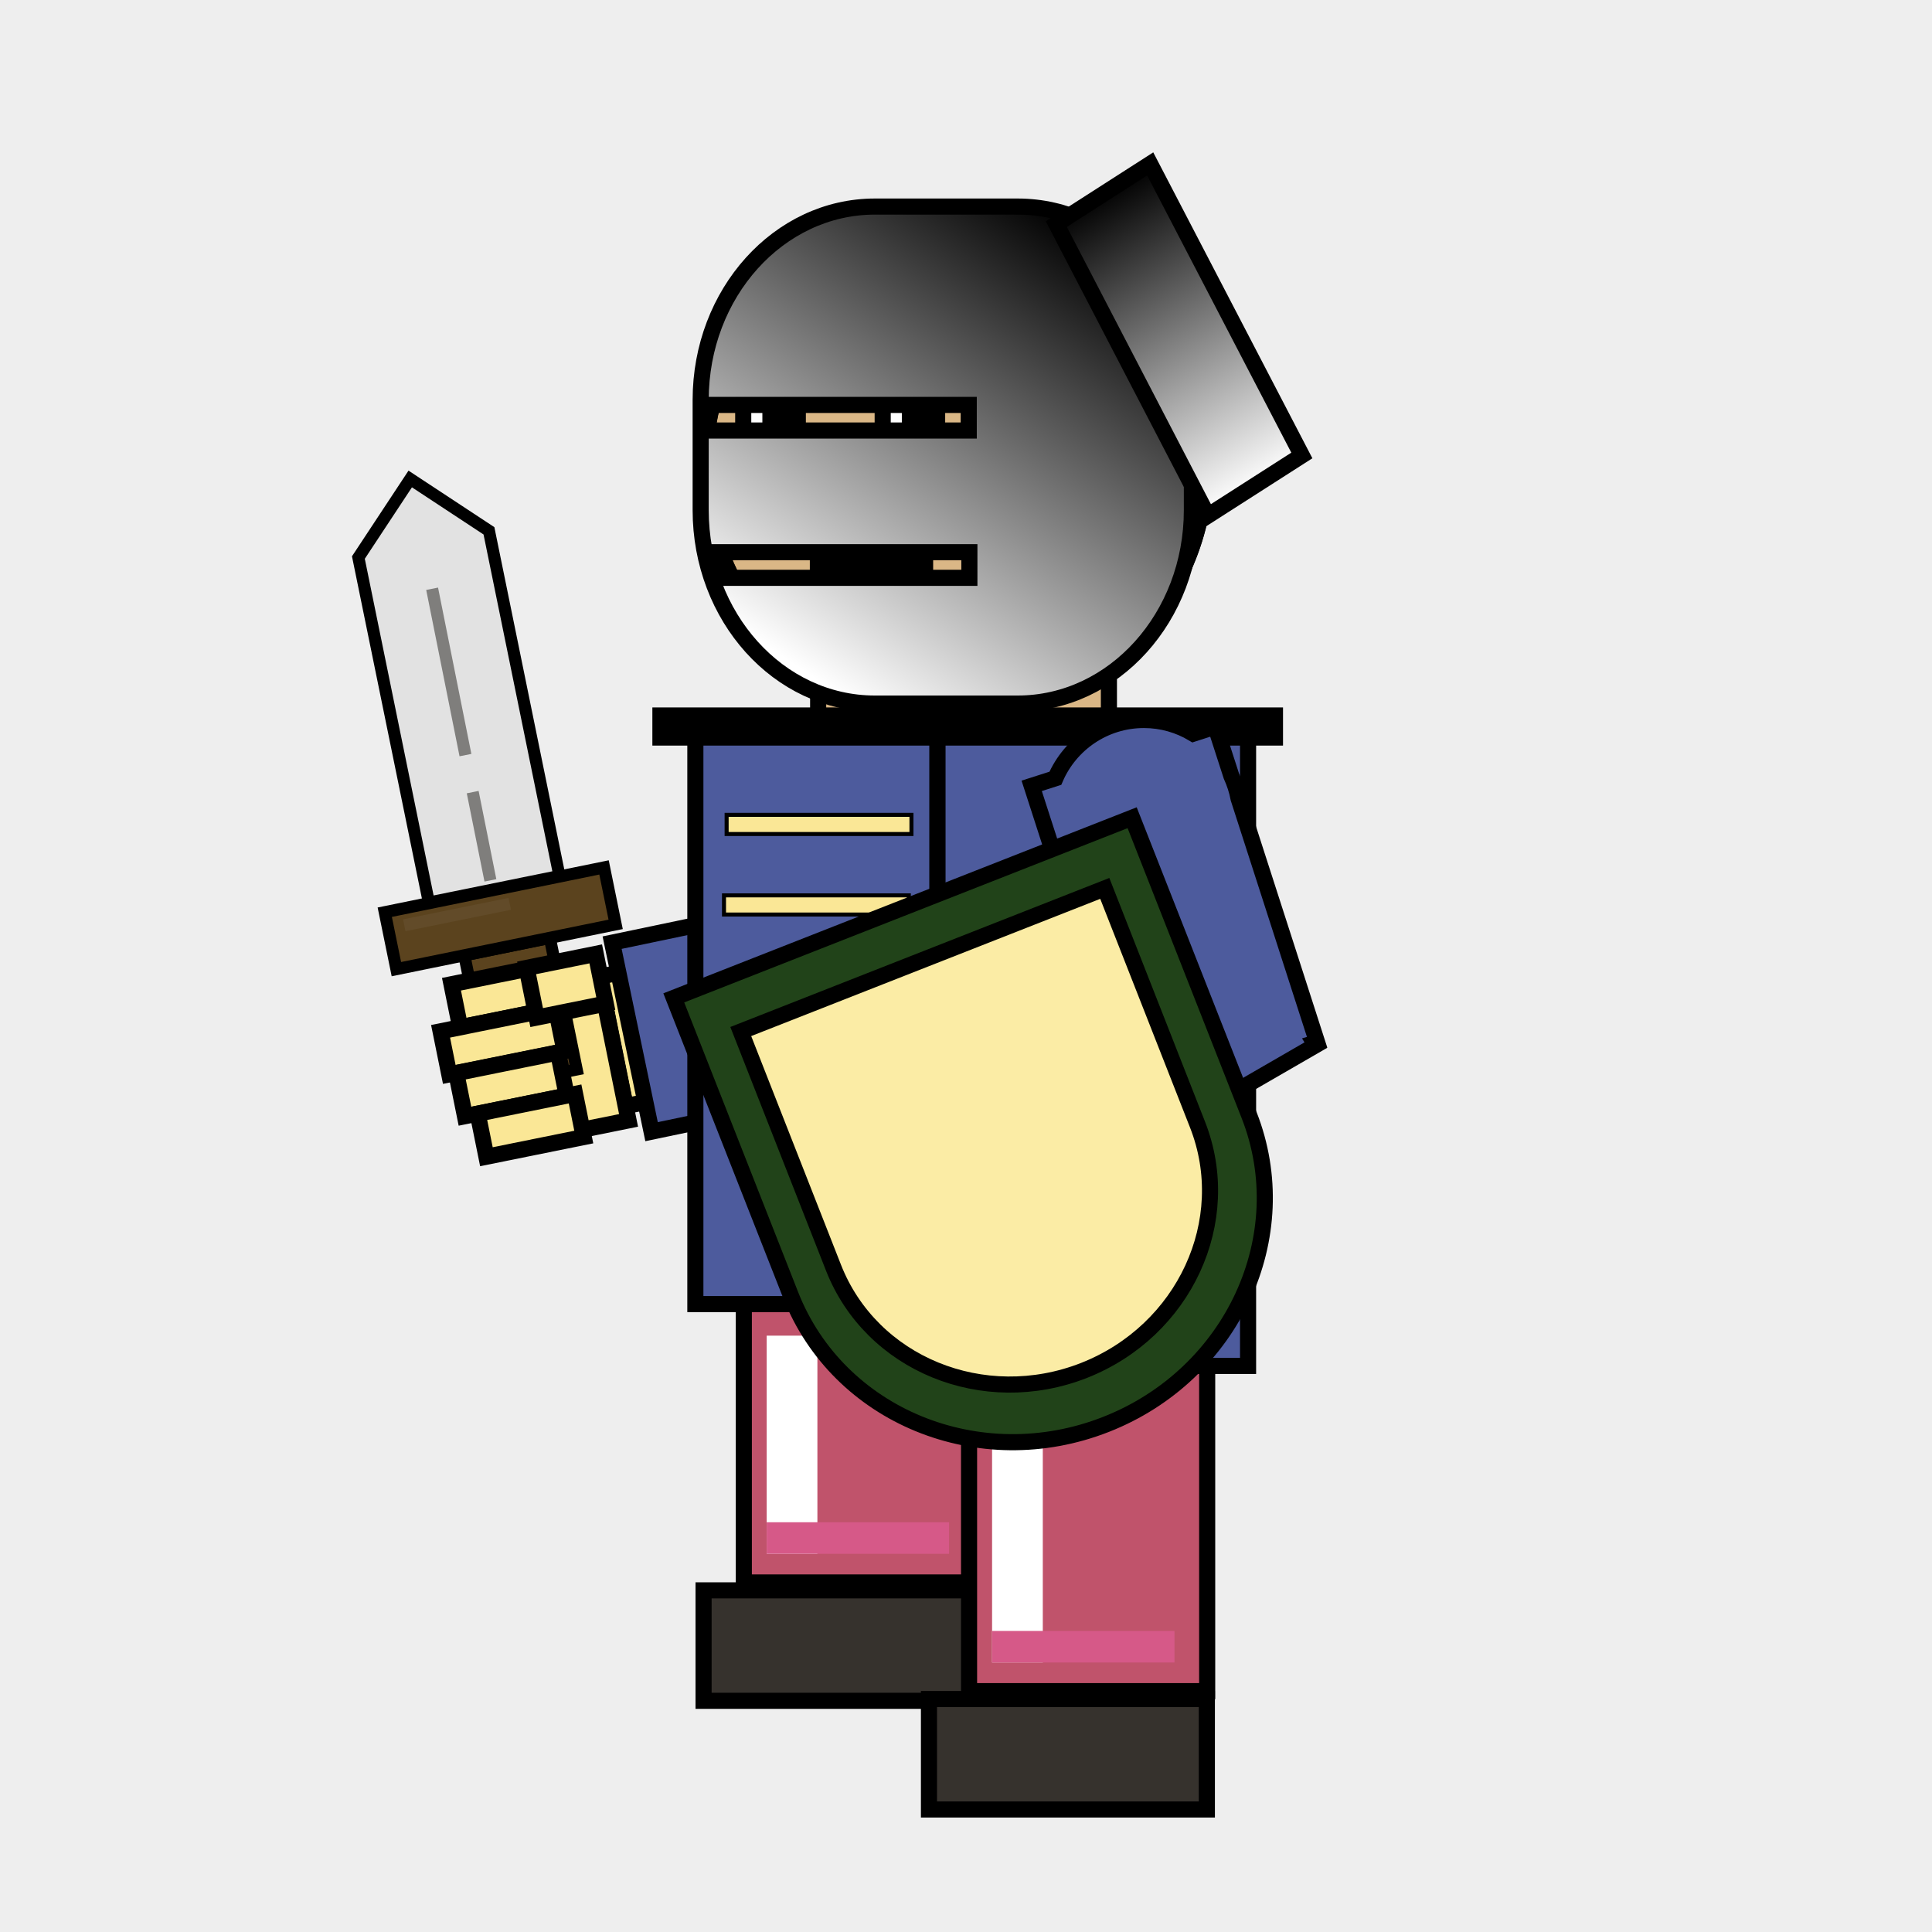
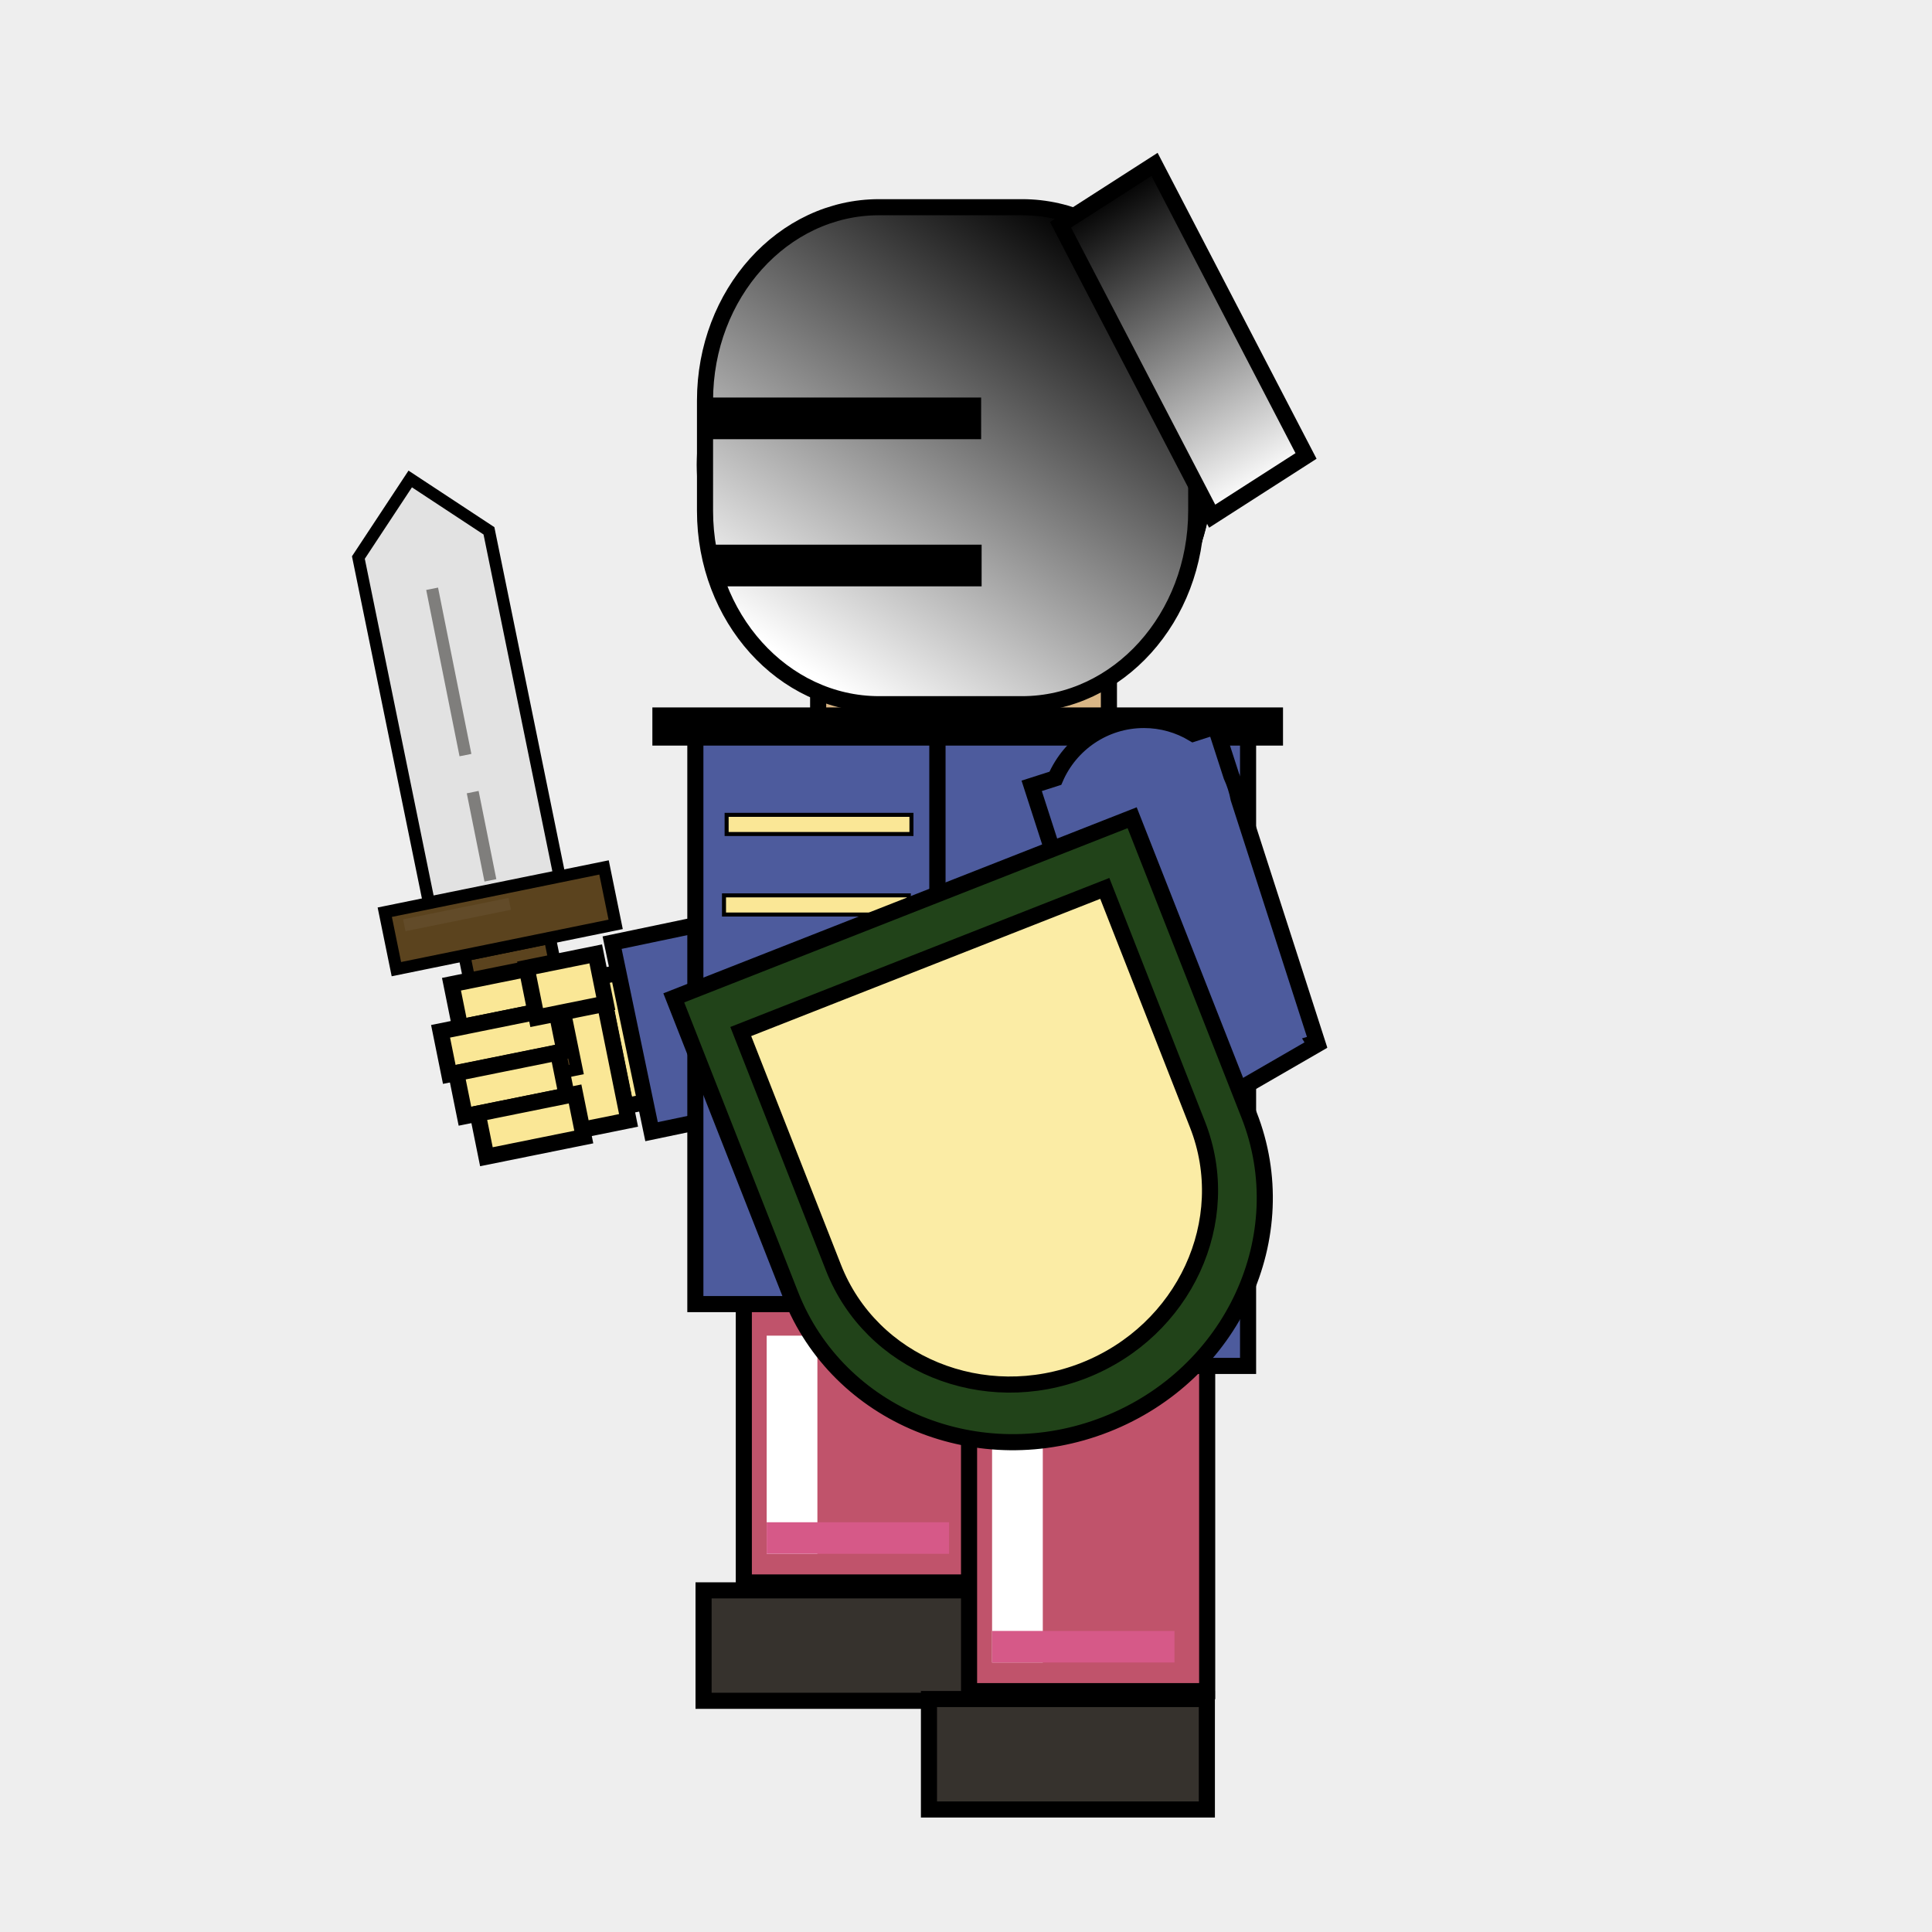
<svg xmlns="http://www.w3.org/2000/svg" version="1.1" id="Слой_1" x="0px" y="0px" viewBox="0 0 120 120" style="enable-background:new 0 0 120 120;" xml:space="preserve">
  <style type="text/css">
	.st0{opacity:0.01;}
	.st1{fill:#FAE796;stroke:#000000;stroke-miterlimit:10;}
	.st2{fill:#4D5B9D;stroke:#000000;stroke-miterlimit:10;}
	.st3{fill:#5B431E;stroke:#000000;stroke-width:0.75;stroke-miterlimit:10;}
	.st4{fill:#E2E2E2;stroke:#000000;stroke-width:0.75;stroke-miterlimit:10;}
	.st5{fill:none;stroke:#7F7E7C;stroke-width:0.75;stroke-miterlimit:10;}
	.st6{fill:#5F4825;stroke:#624B29;stroke-width:0.75;stroke-miterlimit:10;}
	.st7{fill:#DAB786;stroke:#000000;stroke-miterlimit:10;}
	.st8{fill:#36322D;stroke:#000000;stroke-miterlimit:10;}
	.st9{fill:#C0536B;stroke:#000000;stroke-miterlimit:10;}
	.st10{fill:#FFFFFF;}
	.st11{fill:#D65988;}
	.st12{fill:#7E6854;}
- 	.st13{fill:none;stroke:#000000;stroke-width:2;stroke-miterlimit:10;}
+ 	.st13{stroke:#000000;stroke-miterlimit:10;}
	.st14{fill:none;stroke:#000000;stroke-miterlimit:10;}
- 	.st15{stroke:#000000;stroke-miterlimit:10;}
- 	.st16{fill:#FAE796;stroke:#000000;stroke-width:0.25;stroke-miterlimit:10;}
- 	.st17{fill:#FFFFFF;stroke:#000000;stroke-miterlimit:10;}
+ 	.st15{fill:#FAE796;stroke:#000000;stroke-width:0.25;stroke-miterlimit:10;}
+ 	.st16{fill:#214319;stroke:#000000;stroke-miterlimit:10;}
+ 	.st17{fill:#FBECA5;stroke:#000000;stroke-miterlimit:10;}
	.st18{fill:url(#SVGID_1_);stroke:#000000;stroke-miterlimit:10;}
	.st19{fill:url(#SVGID_2_);stroke:#000000;stroke-miterlimit:10;}
- 	.st20{fill:#214319;stroke:#000000;stroke-miterlimit:10;}
- 	.st21{fill:#FBECA5;stroke:#000000;stroke-miterlimit:10;}
</style>
  <rect x="0" y="0" class="st0" width="120" height="120" />
  <g>
    <g>
      <rect x="38" y="60.09" transform="matrix(-0.9802 0.1982 -0.1982 -0.9802 92.9275 119.077)" class="st1" width="5.02" height="8.2" />
      <polygon class="st2" points="58.9,66.32 59.01,45.72 47.02,45.65 46.96,56.68 38.02,58.55 40.47,70.29 58.75,66.47 58.72,66.32       " />
    </g>
    <g>
      <rect x="33.03" y="59.72" transform="matrix(-0.9802 0.1982 -0.1982 -0.9802 83.253 121.5807)" class="st1" width="5.02" height="10.47" />
      <g>
        <rect x="29.62" y="58.71" transform="matrix(0.9798 -0.2001 0.2001 0.9798 -11.9292 7.7423)" class="st3" width="5.42" height="8.34" />
        <rect x="24.12" y="55.23" transform="matrix(0.9798 -0.2001 0.2001 0.9798 -10.7861 7.3706)" class="st3" width="13.9" height="3.61" />
        <polygon class="st4" points="22.26,34.63 25.48,29.75 30.37,32.97 34.75,54.41 26.64,56.06    " />
        <line class="st5" x1="26.84" y1="36.57" x2="28.91" y2="46.9" />
        <line class="st5" x1="29.36" y1="49.2" x2="30.46" y2="54.68" />
        <line class="st6" x1="30.36" y1="60.21" x2="31.43" y2="65.46" />
        <line class="st6" x1="31.66" y1="56.14" x2="25.11" y2="57.47" />
      </g>
      <rect x="28.26" y="60.57" transform="matrix(-0.9802 0.1982 -0.1982 -0.9802 73.5816 116.5072)" class="st1" width="5.4" height="2.73" />
      <rect x="27.56" y="63.31" transform="matrix(-0.9802 0.1982 -0.1982 -0.9802 74.6235 121.879)" class="st1" width="7.3" height="2.73" />
      <rect x="28.55" y="65.98" transform="matrix(-0.9802 0.1982 -0.1982 -0.9802 76.2636 127.0661)" class="st1" width="6.45" height="2.73" />
      <rect x="29.88" y="68.53" transform="matrix(-0.9802 0.1982 -0.1982 -0.9802 79.1308 131.8746)" class="st1" width="6.17" height="2.73" />
      <rect x="33.59" y="59.04" transform="matrix(-0.1982 -0.9802 0.9802 -0.1982 -17.8804 107.8301)" class="st1" width="3.15" height="4.38" />
    </g>
  </g>
  <rect x="50.82" y="40.99" transform="matrix(-1 -1.224647e-16 1.224647e-16 -1 119.6969 86.1174)" class="st7" width="18.06" height="4.14" />
  <rect x="43.7" y="98.78" class="st8" width="17.26" height="6.86" />
  <rect x="46.2" y="69.96" class="st9" width="14.79" height="28.33" />
  <rect x="47.62" y="82.96" class="st10" width="3.15" height="13.55" />
  <rect x="47.62" y="94.55" class="st11" width="11.33" height="1.96" />
  <rect x="46.74" y="70.64" class="st12" width="10.92" height="1.96" />
  <rect x="57.7" y="105.53" class="st8" width="17.26" height="6.86" />
  <rect x="60.19" y="76.71" class="st9" width="14.79" height="28.33" />
  <rect x="61.62" y="89.71" class="st10" width="3.15" height="13.55" />
  <rect x="61.62" y="101.3" class="st11" width="11.33" height="1.96" />
  <rect x="60.74" y="77.4" class="st12" width="10.92" height="1.96" />
-   <ellipse class="st7" cx="59.34" cy="28.87" rx="15.55" ry="15.51" />
-   <line class="st13" x1="57.96" y1="35.5" x2="50.3" y2="35.5" />
+   <ellipse class="st13" cx="59.34" cy="28.87" rx="15.55" ry="15.51" />
  <ellipse class="st14" cx="59.33" cy="28.87" rx="15.55" ry="15.51" />
  <rect x="43.19" y="45.13" class="st2" width="15.04" height="35.87" />
  <rect x="58.23" y="45.13" class="st2" width="19.29" height="39.71" />
-   <rect x="41.02" y="44.44" class="st15" width="38.17" height="1.37" />
-   <rect x="45.14" y="50.62" transform="matrix(-1 -4.492996e-11 4.492996e-11 -1 101.752 102.4222)" class="st16" width="11.48" height="1.19" />
-   <rect x="44.97" y="55.62" transform="matrix(-1 -4.485047e-11 4.485047e-11 -1 101.4186 112.4222)" class="st16" width="11.48" height="1.19" />
-   <rect x="44.97" y="60.66" transform="matrix(-1 -4.500901e-11 4.500901e-11 -1 101.4186 122.4977)" class="st16" width="11.48" height="1.19" />
-   <g>
-     <g>
-       <rect x="54.82" y="23.37" transform="matrix(-1 -4.495261e-11 4.495261e-11 -1 113.0255 52.1848)" class="st17" width="3.38" height="5.45" />
-       <rect x="56.51" y="26.09" transform="matrix(-1 -4.468349e-11 4.468349e-11 -1 114.7149 54.6534)" class="st15" width="1.69" height="2.47" />
-     </g>
-     <line class="st14" x1="54.59" y1="22.14" x2="59.32" y2="23.16" />
-   </g>
-   <g>
-     <g>
-       <rect x="46.17" y="23.37" transform="matrix(-1 -4.495261e-11 4.495261e-11 -1 95.7128 52.1848)" class="st17" width="3.38" height="5.45" />
-       <rect x="47.86" y="26.09" transform="matrix(-1 -4.522217e-11 4.522217e-11 -1 97.4022 54.6534)" class="st15" width="1.69" height="2.47" />
-     </g>
-     <line class="st14" x1="45.94" y1="22.14" x2="50.67" y2="23.16" />
-   </g>
-   <g>
-     <linearGradient id="SVGID_1_" gradientUnits="userSpaceOnUse" x1="70.152" y1="41.636" x2="52.019" y2="14.475" gradientTransform="matrix(-1 0 0 1 120 0)">
-       <stop offset="0" style="stop-color:#FFFFFF" />
-       <stop offset="1" style="stop-color:#000000" />
-     </linearGradient>
-     <path class="st18" d="M43.52,24.84v6.85c0,6.63,4.84,12.01,10.82,12.01h8.87c5.97,0,10.82-5.38,10.82-12.01v-6.85   c0-6.63-4.84-12.01-10.82-12.01h-8.87C48.37,12.83,43.52,18.21,43.52,24.84z M44.69,34.3h15.52v1.59H44.69V34.3z M43.63,25.15   h16.54v1.59H43.63V25.15z" />
-     <linearGradient id="SVGID_2_" gradientUnits="userSpaceOnUse" x1="36.665" y1="22.561" x2="57.377" y2="22.561" gradientTransform="matrix(-0.5 -0.866 -0.866 0.5 116.2805 50.543)">
-       <stop offset="0" style="stop-color:#FFFFFF" />
-       <stop offset="1" style="stop-color:#000000" />
-     </linearGradient>
-     <polygon class="st19" points="65.61,13.92 75.02,32.03 80.86,28.29 71.44,10.18  " />
-   </g>
+   <rect x="41.02" y="44.44" class="st13" width="38.17" height="1.37" />
+   <rect x="45.14" y="50.62" transform="matrix(-1 -4.492996e-11 4.492996e-11 -1 101.752 102.4222)" class="st15" width="11.48" height="1.19" />
+   <rect x="44.97" y="55.62" transform="matrix(-1 -4.485047e-11 4.485047e-11 -1 101.4186 112.4222)" class="st15" width="11.48" height="1.19" />
+   <rect x="44.97" y="60.66" transform="matrix(-1 -4.500901e-11 4.500901e-11 -1 101.4186 122.4977)" class="st15" width="11.48" height="1.19" />
  <g>
    <g>
      <g>
        <rect x="55.31" y="75.61" transform="matrix(-0.8715 0.4904 -0.4904 -0.8715 145.0847 115.9482)" class="st1" width="4.08" height="2.73" />
        <rect x="53.22" y="73.43" transform="matrix(-0.8715 0.4904 -0.4904 -0.8715 140.8485 112.6876)" class="st1" width="4.89" height="2.73" />
        <rect x="51.29" y="68.47" transform="matrix(-0.8715 0.4904 -0.4904 -0.8715 134.0536 104.5438)" class="st1" width="4.08" height="2.73" />
        <rect x="51.47" y="71.15" transform="matrix(-0.8715 0.4904 -0.4904 -0.8715 136.8654 109.1822)" class="st1" width="5.33" height="2.73" />
        <rect x="53.33" y="66.17" transform="matrix(-0.8715 0.4904 -0.4904 -0.8715 136.325 101.2111)" class="st1" width="3.15" height="4.59" />
        <rect x="54.62" y="66.28" transform="matrix(-0.8715 0.4904 -0.4904 -0.8715 144.0474 105.2915)" class="st1" width="7.23" height="10.47" />
        <rect x="61.17" y="64.62" transform="matrix(-0.8715 0.4904 -0.4904 -0.8715 152.8716 97.3791)" class="st1" width="5.02" height="8.2" />
      </g>
      <path class="st2" d="M81.81,64.74L76.93,49.6c-0.09-0.49-0.25-0.97-0.45-1.41l-0.99-3.06l-1.37,0.44    c-0.9-0.54-1.95-0.85-3.07-0.85c-2.46,0-4.58,1.49-5.5,3.62l-1.47,0.47l3.39,10.5l-7.91,4.57l5.99,10.38l16.17-9.34l-0.08-0.13    L81.81,64.74z" />
    </g>
    <g>
-       <path class="st20" d="M70.32,50.79l7.26,18.46c2.96,7.52-1.02,16.13-8.88,19.22c-7.86,3.09-16.63-0.51-19.59-8.03l-7.26-18.46    L70.32,50.79z" />
-       <path class="st21" d="M68.62,55.18l5.76,14.67c2.35,5.98-0.81,12.81-7.05,15.27c-6.24,2.45-13.21-0.4-15.56-6.38l-5.76-14.67    L68.62,55.18z" />
+       <path class="st16" d="M70.32,50.79l7.26,18.46c2.96,7.52-1.02,16.13-8.88,19.22c-7.86,3.09-16.63-0.51-19.59-8.03l-7.26-18.46    L70.32,50.79z" />
+       <path class="st17" d="M68.62,55.18l5.76,14.67c2.35,5.98-0.81,12.81-7.05,15.27c-6.24,2.45-13.21-0.4-15.56-6.38l-5.76-14.67    L68.62,55.18z" />
    </g>
  </g>
+   <g>
+     <linearGradient id="SVGID_1_" gradientUnits="userSpaceOnUse" x1="69.888" y1="41.672" x2="51.755" y2="14.511" gradientTransform="matrix(-1 0 0 1 120 0)">
+       <stop offset="0" style="stop-color:#FFFFFF" />
+       <stop offset="1" style="stop-color:#000000" />
+     </linearGradient>
+     <path class="st18" d="M43.79,24.88v6.85c0,6.63,4.84,12.01,10.82,12.01h8.87c5.97,0,10.82-5.38,10.82-12.01v-6.85   c0-6.63-4.84-12.01-10.82-12.01H54.6C48.63,12.87,43.79,18.25,43.79,24.88z M44.95,34.33h15.52v1.59H44.95V34.33z M43.9,25.19   h16.54v1.59H43.9V25.19z" />
+     <linearGradient id="SVGID_2_" gradientUnits="userSpaceOnUse" x1="36.502" y1="22.351" x2="57.214" y2="22.351" gradientTransform="matrix(-0.5 -0.866 -0.866 0.5 116.2805 50.543)">
+       <stop offset="0" style="stop-color:#FFFFFF" />
+       <stop offset="1" style="stop-color:#000000" />
+     </linearGradient>
+     <polygon class="st19" points="65.87,13.96 75.29,32.06 81.12,28.32 71.71,10.21  " />
+   </g>
</svg>
